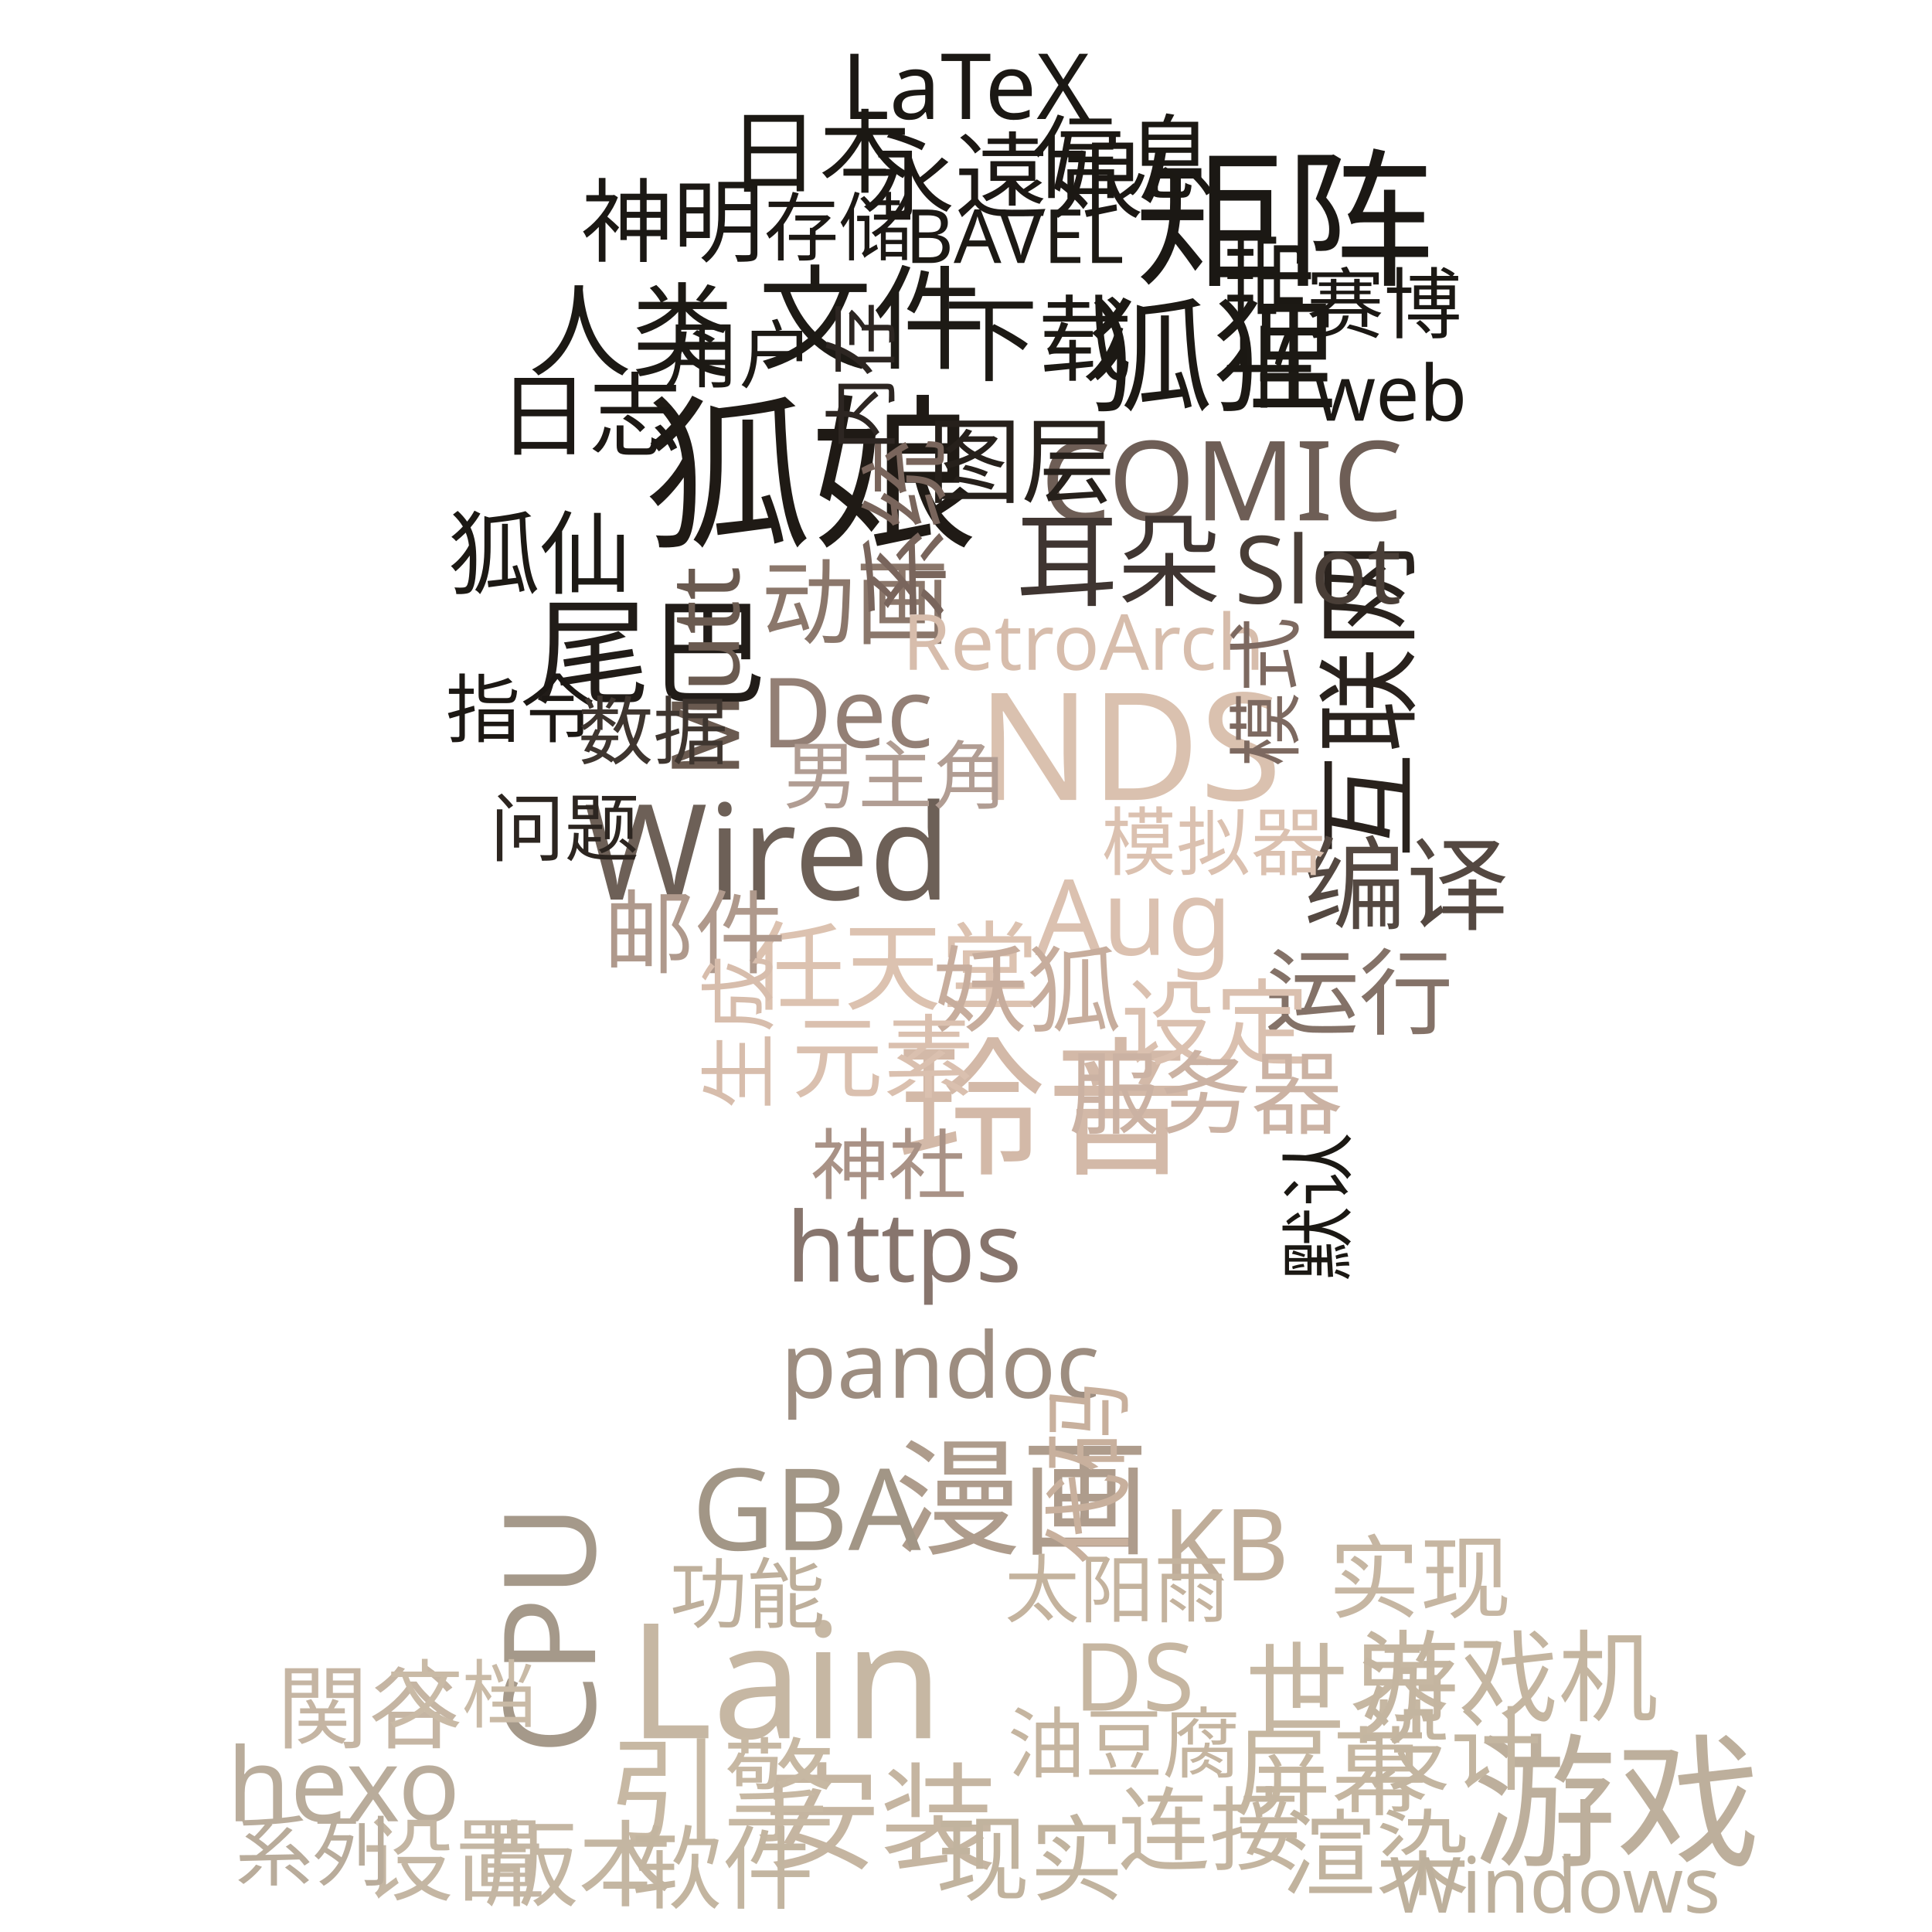
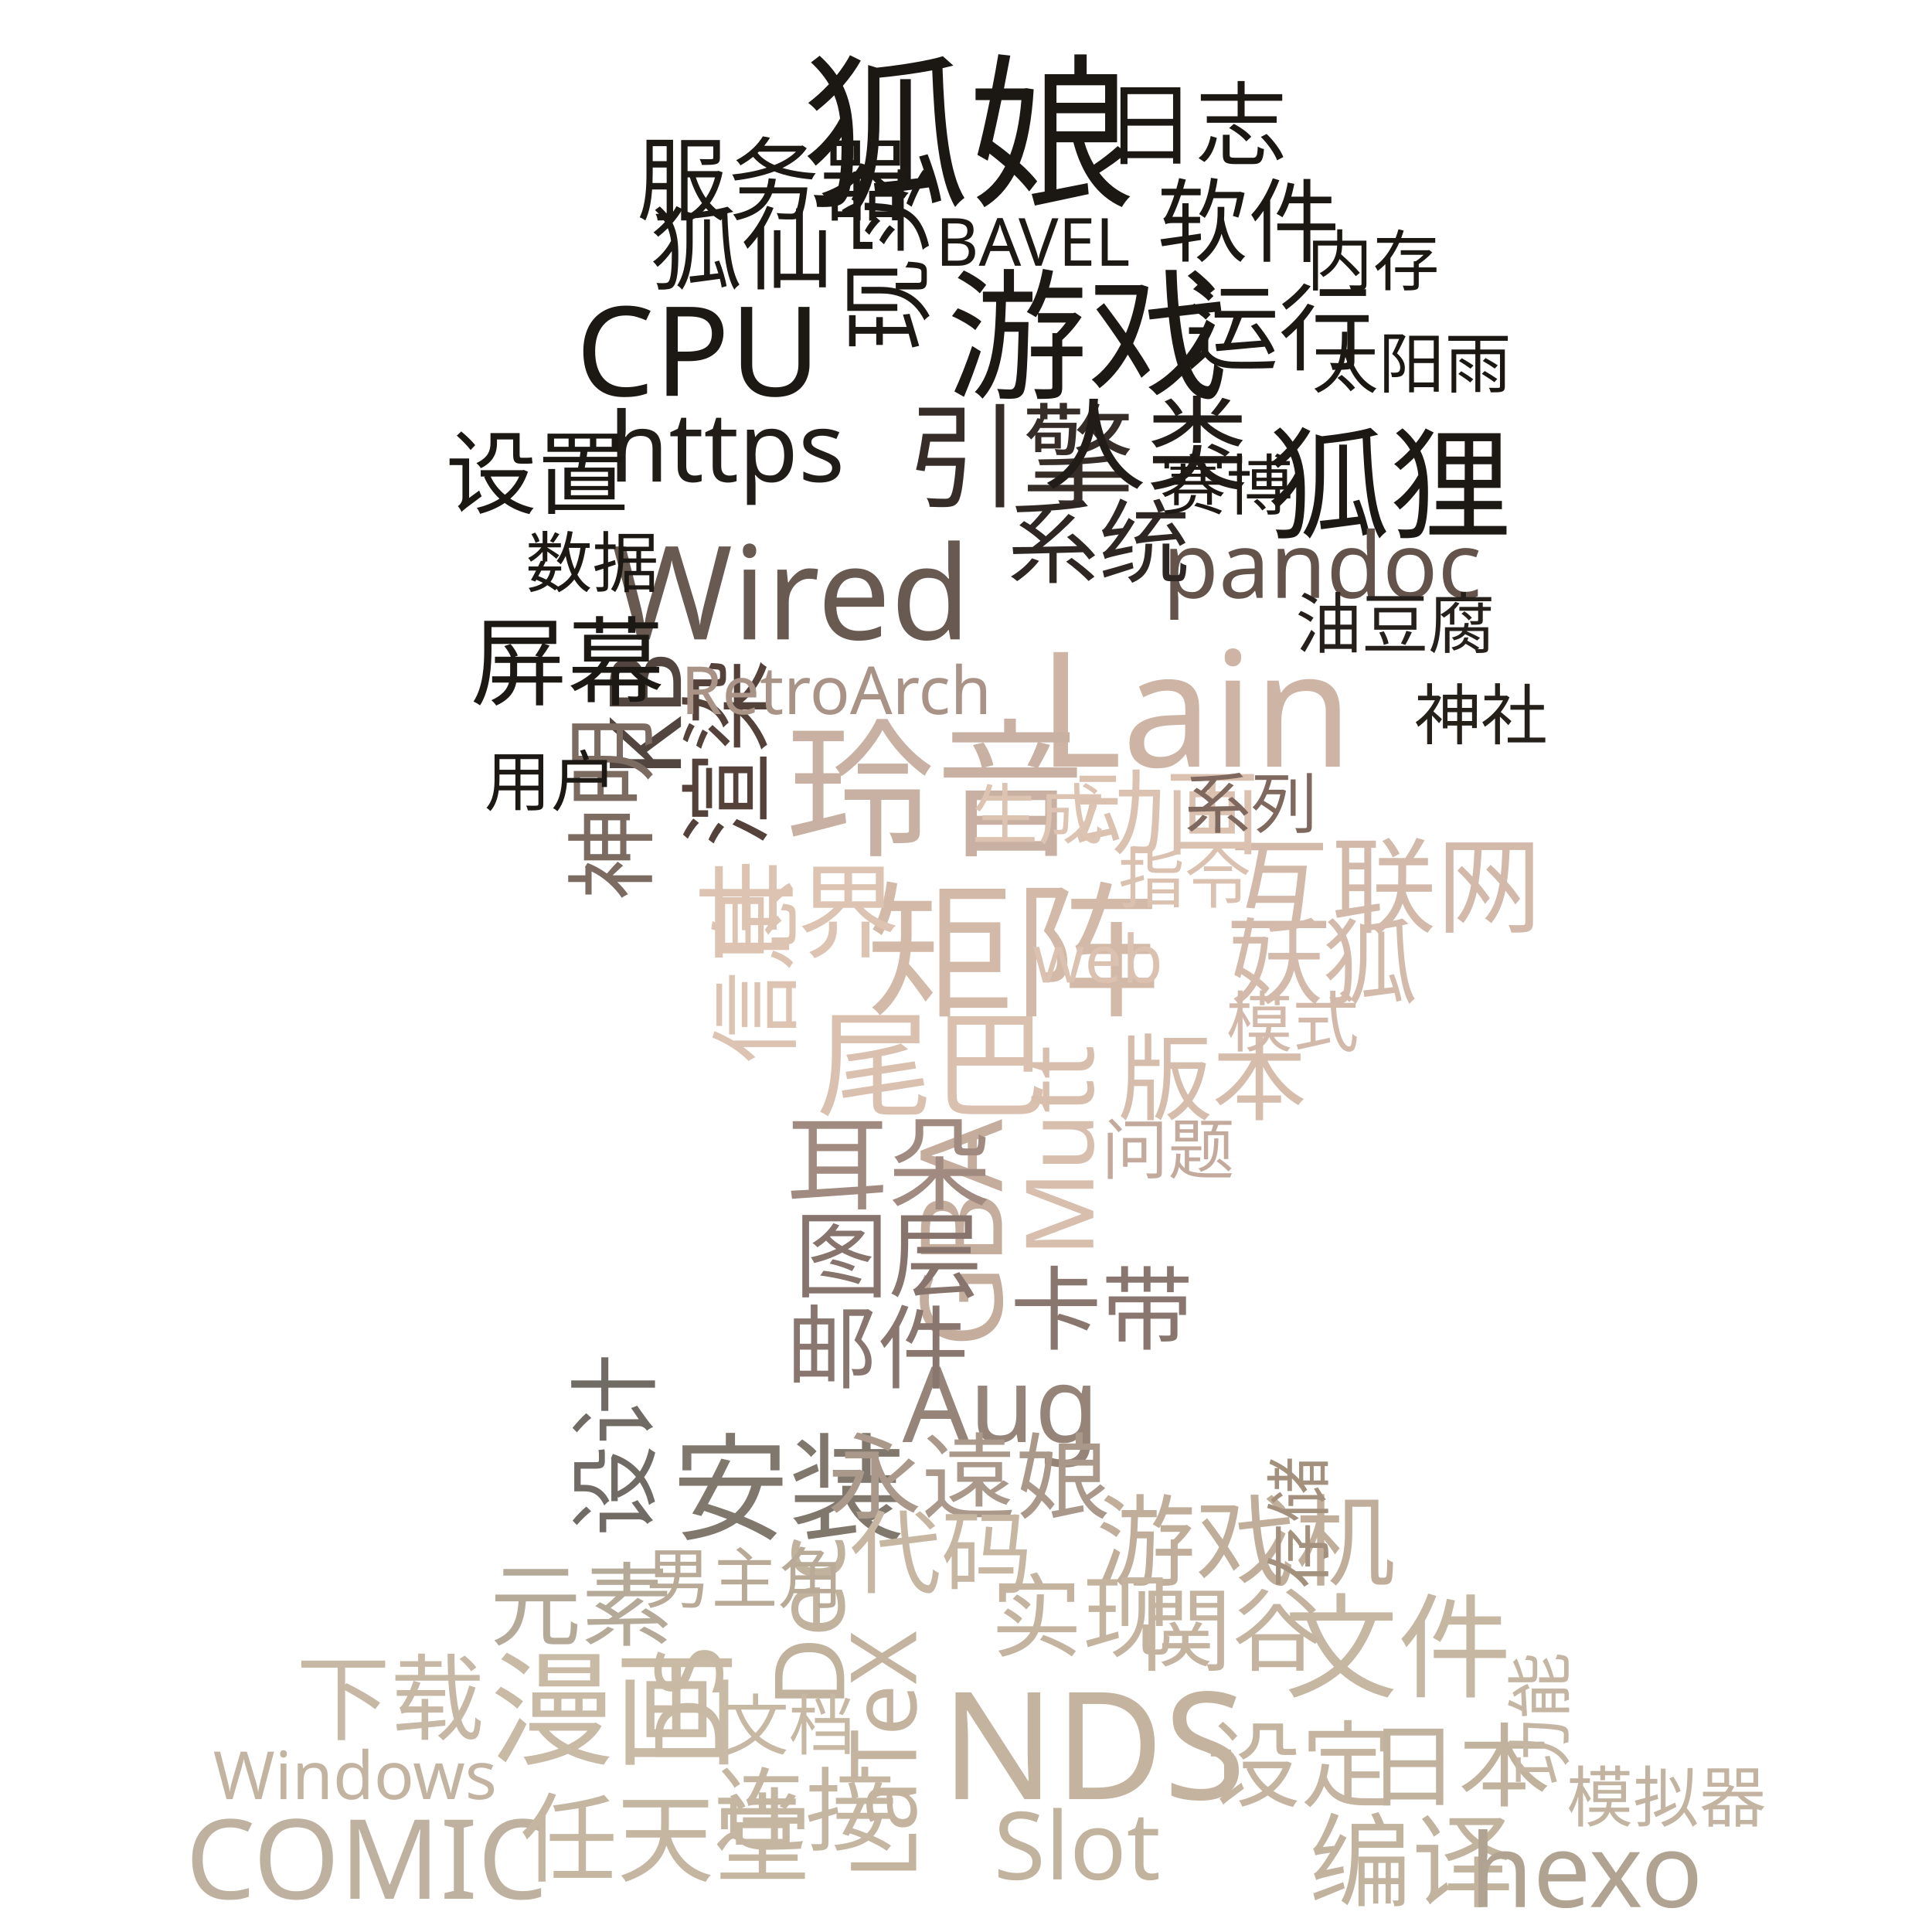
<svg xmlns="http://www.w3.org/2000/svg" width="698" height="698">
  <style>text{font-family:'Droid Sans Mono';font-weight:normal;font-style:normal;}</style>
-   <text transform="translate(233,193)" font-size="60" style="fill:rgb(31, 26, 21)">狐娘</text>
-   <text transform="translate(227,628)" font-size="58" style="fill:rgb(198, 183, 163)">Lain</text>
-   <text transform="translate(353,289)" font-size="54" style="fill:rgb(218, 193, 175)">NDS</text>
-   <text transform="translate(324,420)" font-size="54" style="fill:rgb(211, 185, 168)">玲音</text>
-   <text transform="translate(410,99)" font-size="54" style="fill:rgb(27, 24, 20)">矩阵</text>
-   <text transform="translate(532,670)" font-size="52" style="fill:rgb(189, 175, 156)">游戏</text>
-   <text transform="translate(211,325)" font-size="48" style="fill:rgb(109, 96, 87)">Wired</text>
-   <text transform="translate(323,558)" font-size="46" style="fill:rgb(174, 156, 140)">漫画</text>
-   <text transform="translate(215,634) rotate(-90)" font-size="46" style="fill:rgb(165, 153, 138)">CPU</text>
-   <text transform="translate(393,145)" font-size="45" style="fill:rgb(28, 25, 20)">狐狸</text>
-   <text transform="translate(193,251)" font-size="42" style="fill:rgb(33, 28, 24)">尾巴</text>
-   <text transform="translate(276,672)" font-size="42" style="fill:rgb(197, 181, 161)">安装</text>
-   <text transform="translate(274,130)" font-size="41" style="fill:rgb(29, 26, 21)">文件</text>
-   <text transform="translate(220,662)" font-size="41" style="fill:rgb(199, 184, 163)">引擎</text>
-   <text transform="translate(250,560)" font-size="41" style="fill:rgb(162, 150, 134)">GBA</text>
-   <text transform="translate(376,188)" font-size="40" style="fill:rgb(110, 94, 86)">COMIC</text>
-   <text transform="translate(374,345)" font-size="38" style="fill:rgb(219, 193, 176)">Aug</text>
-   <text transform="translate(508,310) rotate(-90)" font-size="38" style="fill:rgb(41, 34, 29)">互联网</text>
-   <text transform="translate(450,624)" font-size="37" style="fill:rgb(198, 183, 162)">世界</text>
-   <text transform="translate(471,333)" font-size="37" style="fill:rgb(84, 72, 65)">编译</text>
-   <text transform="translate(191,133)" font-size="37" style="fill:rgb(28, 25, 20)">人类</text>
-   <text transform="translate(367,216)" font-size="37" style="fill:rgb(63, 53, 49)">耳朵</text>
-   <text transform="translate(82,658)" font-size="37" style="fill:rgb(185, 172, 155)">hexo</text>
-   <text transform="translate(420,571)" font-size="36" style="fill:rgb(191, 173, 153)">KB</text>
-   <text transform="translate(491,619)" font-size="36" style="fill:rgb(196, 181, 160)">游戏机</text>
-   <text transform="translate(446,653)" font-size="35" style="fill:rgb(197, 182, 160)">屏幕</text>
-   <text transform="translate(284,463)" font-size="35" style="fill:rgb(135, 117, 109)">https</text>
-   <text transform="translate(270,362)" font-size="35" style="fill:rgb(220, 194, 176)">任天堂</text>
-   <text transform="translate(275,270)" font-size="35" style="fill:rgb(147, 127, 117)">Dec</text>
-   <text transform="translate(175,686)" font-size="34" style="fill:rgb(196, 182, 162)">版本</text>
-   <text transform="translate(457,371)" font-size="34" style="fill:rgb(132, 114, 104)">运行</text>
-   <text transform="translate(341,135)" font-size="34" style="fill:rgb(28, 25, 20)">下载</text>
-   <text transform="translate(463,682)" font-size="34" style="fill:rgb(193, 179, 158)">渲染</text>
-   <text transform="translate(338,684)" font-size="34" style="fill:rgb(193, 179, 158)">现实</text>
-   <text transform="translate(275,230)" font-size="34" style="fill:rgb(139, 119, 107)">动画</text>
-   <text transform="translate(311,76)" font-size="34" style="fill:rgb(28, 24, 20)">永遠娘</text>
-   <text transform="translate(335,179)" font-size="34" style="fill:rgb(38, 32, 27)">图层</text>
-   <text transform="translate(388,618)" font-size="34" style="fill:rgb(198, 182, 161)">DS</text>
-   <text transform="translate(337,370)" font-size="34" style="fill:rgb(199, 173, 157)">妖狐</text>
-   <text transform="translate(405,382)" font-size="34" style="fill:rgb(218, 192, 175)">设定</text>
-   <text transform="translate(446,218)" font-size="34" style="fill:rgb(73, 62, 55)">Slot</text>
-   <text transform="translate(267,281) rotate(-90)" font-size="34" style="fill:rgb(106, 90, 80)">Mutt</text>
-   <text transform="translate(131,684)" font-size="33" style="fill:rgb(196, 182, 163)">设置</text>
-   <text transform="translate(282,505)" font-size="33" style="fill:rgb(157, 141, 128)">pandoc</text>
-   <text transform="translate(404,673)" font-size="33" style="fill:rgb(196, 181, 160)">连接</text>
-   <text transform="translate(386,407)" font-size="33" style="fill:rgb(203, 178, 163)">服务器</text>
-   <text transform="translate(210,92)" font-size="33" style="fill:rgb(27, 24, 20)">神明</text>
-   <text transform="translate(405,565) rotate(-90)" font-size="33" style="fill:rgb(200, 176, 157)">代码</text>
-   <text transform="translate(162,212)" font-size="33" style="fill:rgb(28, 25, 20)">狐仙</text>
-   <text transform="translate(304,43)" font-size="33" style="fill:rgb(27, 24, 20)">LaTeX</text>
-   <text transform="translate(180,162)" font-size="33" style="fill:rgb(28, 24, 20)">日志</text>
-   <text transform="translate(263,67)" font-size="33" style="fill:rgb(27, 24, 19)">日本</text>
-   <text transform="translate(286,394)" font-size="33" style="fill:rgb(218, 192, 175)">元素</text>
-   <text transform="translate(480,582)" font-size="33" style="fill:rgb(198, 182, 162)">实现</text>
-   <text transform="translate(100,629)" font-size="33" style="fill:rgb(197, 181, 163)">関谷</text>
-   <text transform="translate(491,644)" font-size="33" style="fill:rgb(195, 181, 160)">设计</text>
-   <text transform="translate(339,224) rotate(-90)" font-size="33" style="fill:rgb(121, 101, 92)">系统</text>
-   <text transform="translate(373,69)" font-size="33" style="fill:rgb(27, 24, 19)">信息</text>
-   <text transform="translate(471,149) rotate(-90)" font-size="33" style="fill:rgb(27, 24, 19)">卡带</text>
-   <text transform="translate(218,349)" font-size="33" style="fill:rgb(175, 153, 140)">邮件</text>
-   <text transform="translate(228,687)" font-size="33" style="fill:rgb(195, 181, 160)">软件</text>
-   <text transform="translate(326,242)" font-size="28" style="fill:rgb(215, 189, 172)">RetroArch</text>
-   <text transform="translate(475,152)" font-size="28" style="fill:rgb(27, 24, 20)">web</text>
-   <text transform="translate(502,691)" font-size="28" style="fill:rgb(189, 176, 156)">Windows</text>
-   <text transform="translate(277,401) rotate(-90)" font-size="28" style="fill:rgb(215, 189, 172)">生成</text>
-   <text transform="translate(242,586)" font-size="28" style="fill:rgb(190, 175, 155)">功能</text>
-   <text transform="translate(364,640)" font-size="28" style="fill:rgb(197, 181, 160)">油豆腐</text>
-   <text transform="translate(472,120)" font-size="28" style="fill:rgb(27, 24, 20)">赛博</text>
-   <text transform="translate(85,679)" font-size="28" style="fill:rgb(185, 172, 155)">系列</text>
-   <text transform="translate(293,431)" font-size="28" style="fill:rgb(169, 146, 134)">神社</text>
-   <text transform="translate(467,277) rotate(-90)" font-size="27" style="fill:rgb(125, 105, 96)">模式</text>
-   <text transform="translate(363,584)" font-size="27" style="fill:rgb(196, 179, 158)">太阳雨</text>
-   <text transform="translate(161,266)" font-size="27" style="fill:rgb(28, 24, 20)">指令</text>
-   <text transform="translate(327,95)" font-size="27" style="fill:rgb(28, 25, 20)">BAVEL</text>
-   <text transform="translate(398,314)" font-size="27" style="fill:rgb(219, 193, 176)">模拟器</text>
-   <text transform="translate(209,274)" font-size="27" style="fill:rgb(62, 53, 47)">数据</text>
-   <text transform="translate(177,309)" font-size="27" style="fill:rgb(44, 37, 32)">问题</text>
-   <text transform="translate(283,290)" font-size="27" style="fill:rgb(177, 157, 147)">男主角</text>
-   <text transform="translate(276,92)" font-size="27" style="fill:rgb(28, 24, 20)">存储</text>
-   <text transform="translate(140,622)" font-size="27" style="fill:rgb(201, 186, 166)">文档</text>
-   <text transform="translate(321,163) rotate(-90)" font-size="27" style="fill:rgb(45, 38, 34)">内存</text>
-   <text transform="translate(240,138)" font-size="27" style="fill:rgb(28, 25, 20)">用户</text>
-   <text transform="translate(486,463) rotate(-90)" font-size="27" style="fill:rgb(27, 24, 19)">默认</text>
+   <text transform="translate(290,70)" font-size="60" style="fill:rgb(27, 24, 20)">狐娘</text>
+   <text transform="translate(375,277)" font-size="58" style="fill:rgb(205, 180, 164)">Lain</text>
+   <text transform="translate(340,650)" font-size="54" style="fill:rgb(196, 180, 159)">NDS</text>
+   <text transform="translate(284,305)" font-size="54" style="fill:rgb(200, 176, 162)">玲音</text>
+   <text transform="translate(313,363)" font-size="53" style="fill:rgb(211, 185, 168)">矩阵</text>
+   <text transform="translate(342,140)" font-size="51" style="fill:rgb(28, 24, 20)">游戏</text>
+   <text transform="translate(221,231)" font-size="47" style="fill:rgb(104, 89, 81)">Wired</text>
+   <text transform="translate(177,634)" font-size="45" style="fill:rgb(201, 186, 166)">漫画</text>
+   <text transform="translate(208,143)" font-size="45" style="fill:rgb(28, 25, 20)">CPU</text>
+   <text transform="translate(458,191)" font-size="44" style="fill:rgb(28, 25, 20)">狐狸</text>
+   <text transform="translate(295,400)" font-size="42" style="fill:rgb(218, 192, 175)">尾巴</text>
+   <text transform="translate(243,553)" font-size="42" style="fill:rgb(129, 120, 109)">安装</text>
+   <text transform="translate(464,610)" font-size="41" style="fill:rgb(198, 183, 162)">文件</text>
+   <text transform="translate(328,180)" font-size="41" style="fill:rgb(54, 45, 40)">引擎</text>
+   <text transform="translate(362,487) rotate(-90)" font-size="41" style="fill:rgb(197, 173, 157)">GBA</text>
+   <text transform="translate(67,686)" font-size="40" style="fill:rgb(191, 177, 159)">COMIC</text>
+   <text transform="translate(326,521)" font-size="38" style="fill:rgb(150, 132, 121)">Aug</text>
+   <text transform="translate(443,334)" font-size="38" style="fill:rgb(211, 185, 170)">互联网</text>
+   <text transform="translate(251,343)" font-size="37" style="fill:rgb(221, 196, 178)">世界</text>
+   <text transform="translate(473,686)" font-size="37" style="fill:rgb(193, 179, 158)">编译</text>
+   <text transform="translate(377,174)" font-size="37" style="fill:rgb(33, 28, 23)">人类</text>
+   <text transform="translate(284,434)" font-size="37" style="fill:rgb(161, 139, 128)">耳朵</text>
+   <text transform="translate(531,689)" font-size="37" style="fill:rgb(177, 163, 145)">hexo</text>
+   <text transform="translate(246,281) rotate(-90)" font-size="36" style="fill:rgb(82, 68, 62)">KB</text>
+   <text transform="translate(396,570)" font-size="36" style="fill:rgb(192, 174, 154)">游戏机</text>
+   <text transform="translate(170,252)" font-size="35" style="fill:rgb(28, 25, 20)">屏幕</text>
+   <text transform="translate(220,174)" font-size="35" style="fill:rgb(32, 28, 23)">https</text>
+   <text transform="translate(188,677)" font-size="35" style="fill:rgb(197, 182, 162)">任天堂</text>
+   <text transform="translate(305,617) rotate(-90)" font-size="35" style="fill:rgb(193, 178, 158)">Dec</text>
+   <text transform="translate(404,402)" font-size="34" style="fill:rgb(214, 188, 171)">版本</text>
+   <text transform="translate(428,131)" font-size="34" style="fill:rgb(28, 24, 20)">运行</text>
+   <text transform="translate(107,626)" font-size="34" style="fill:rgb(199, 184, 165)">下载</text>
+   <text transform="translate(275,306) rotate(-90)" font-size="34" style="fill:rgb(84, 66, 58)">渲染</text>
+   <text transform="translate(333,127) rotate(-90)" font-size="34" style="fill:rgb(28, 25, 20)">现实</text>
+   <text transform="translate(387,306)" font-size="34" style="fill:rgb(219, 193, 176)">动画</text>
+   <text transform="translate(299,546)" font-size="34" style="fill:rgb(170, 153, 138)">永遠娘</text>
+   <text transform="translate(287,466)" font-size="34" style="fill:rgb(135, 116, 109)">图层</text>
+   <text transform="translate(261,638) rotate(-90)" font-size="34" style="fill:rgb(200, 185, 165)">DS</text>
+   <text transform="translate(444,360)" font-size="34" style="fill:rgb(212, 186, 170)">妖狐</text>
+   <text transform="translate(436,650)" font-size="34" style="fill:rgb(197, 181, 160)">设定</text>
+   <text transform="translate(359,679)" font-size="34" style="fill:rgb(194, 179, 158)">Slot</text>
+   <text transform="translate(395,454) rotate(-90)" font-size="34" style="fill:rgb(216, 190, 173)">Mutt</text>
+   <text transform="translate(161,183)" font-size="33" style="fill:rgb(27, 24, 20)">设置</text>
+   <text transform="translate(420,216)" font-size="33" style="fill:rgb(99, 83, 74)">pandoc</text>
+   <text transform="translate(258,666)" font-size="33" style="fill:rgb(197, 182, 162)">连接</text>
+   <text transform="translate(230,77)" font-size="33" style="fill:rgb(28, 25, 20)">服务器</text>
+   <text transform="translate(233,325) rotate(-90)" font-size="33" style="fill:rgb(124, 107, 97)">神明</text>
+   <text transform="translate(307,573)" font-size="33" style="fill:rgb(198, 182, 162)">代码</text>
+   <text transform="translate(235,102)" font-size="33" style="fill:rgb(28, 25, 20)">狐仙</text>
+   <text transform="translate(331,679) rotate(-90)" font-size="33" style="fill:rgb(196, 180, 159)">LaTeX</text>
+   <text transform="translate(399,57)" font-size="33" style="fill:rgb(27, 24, 19)">日志</text>
+   <text transform="translate(494,650)" font-size="33" style="fill:rgb(193, 178, 158)">日本</text>
+   <text transform="translate(177,592)" font-size="33" style="fill:rgb(181, 169, 152)">元素</text>
+   <text transform="translate(358,596)" font-size="33" style="fill:rgb(196, 179, 158)">实现</text>
+   <text transform="translate(412,601)" font-size="33" style="fill:rgb(196, 179, 159)">関谷</text>
+   <text transform="translate(234,555) rotate(-90)" font-size="33" style="fill:rgb(112, 107, 100)">设计</text>
+   <text transform="translate(364,208)" font-size="33" style="fill:rgb(46, 38, 34)">系统</text>
+   <text transform="translate(285,384) rotate(-90)" font-size="33" style="fill:rgb(221, 195, 177)">信息</text>
+   <text transform="translate(365,485)" font-size="33" style="fill:rgb(136, 118, 111)">卡带</text>
+   <text transform="translate(284,499)" font-size="33" style="fill:rgb(136, 118, 111)">邮件</text>
+   <text transform="translate(418,92)" font-size="33" style="fill:rgb(27, 24, 20)">软件</text>
+   <text transform="translate(246,258)" font-size="24" style="fill:rgb(169, 147, 135)">RetroArch</text>
+   <text transform="translate(373,355)" font-size="24" style="fill:rgb(219, 193, 175)">web</text>
+   <text transform="translate(77,650)" font-size="24" style="fill:rgb(195, 180, 162)">Windows</text>
+   <text transform="translate(351,303)" font-size="24" style="fill:rgb(221, 195, 177)">生成</text>
+   <text transform="translate(565,645) rotate(-90)" font-size="24" style="fill:rgb(196, 182, 162)">功能</text>
+   <text transform="translate(468,234)" font-size="24" style="fill:rgb(38, 32, 28)">油豆腐</text>
+   <text transform="translate(419,184)" font-size="24" style="fill:rgb(29, 24, 20)">赛博</text>
+   <text transform="translate(428,299)" font-size="24" style="fill:rgb(127, 104, 94)">系列</text>
+   <text transform="translate(511,267)" font-size="24" style="fill:rgb(38, 32, 27)">神社</text>
+   <text transform="translate(443,378)" font-size="24" style="fill:rgb(211, 185, 170)">模式</text>
+   <text transform="translate(474,140)" font-size="24" style="fill:rgb(27, 24, 19)">太阳雨</text>
+   <text transform="translate(404,326)" font-size="24" style="fill:rgb(219, 193, 176)">指令</text>
+   <text transform="translate(338,96)" font-size="24" style="fill:rgb(28, 25, 20)">BAVEL</text>
+   <text transform="translate(566,658)" font-size="24" style="fill:rgb(194, 180, 161)">模拟器</text>
+   <text transform="translate(190,212)" font-size="24" style="fill:rgb(28, 24, 20)">数据</text>
+   <text transform="translate(398,424)" font-size="24" style="fill:rgb(195, 170, 156)">问题</text>
+   <text transform="translate(233,579)" font-size="24" style="fill:rgb(184, 170, 151)">男主角</text>
+   <text transform="translate(478,574) rotate(-90)" font-size="24" style="fill:rgb(163, 144, 125)">存储</text>
+   <text transform="translate(261,632)" font-size="24" style="fill:rgb(199, 184, 164)">文档</text>
+   <text transform="translate(472,103)" font-size="24" style="fill:rgb(27, 24, 19)">内存</text>
+   <text transform="translate(175,291)" font-size="24" style="fill:rgb(28, 25, 20)">用户</text>
</svg>
